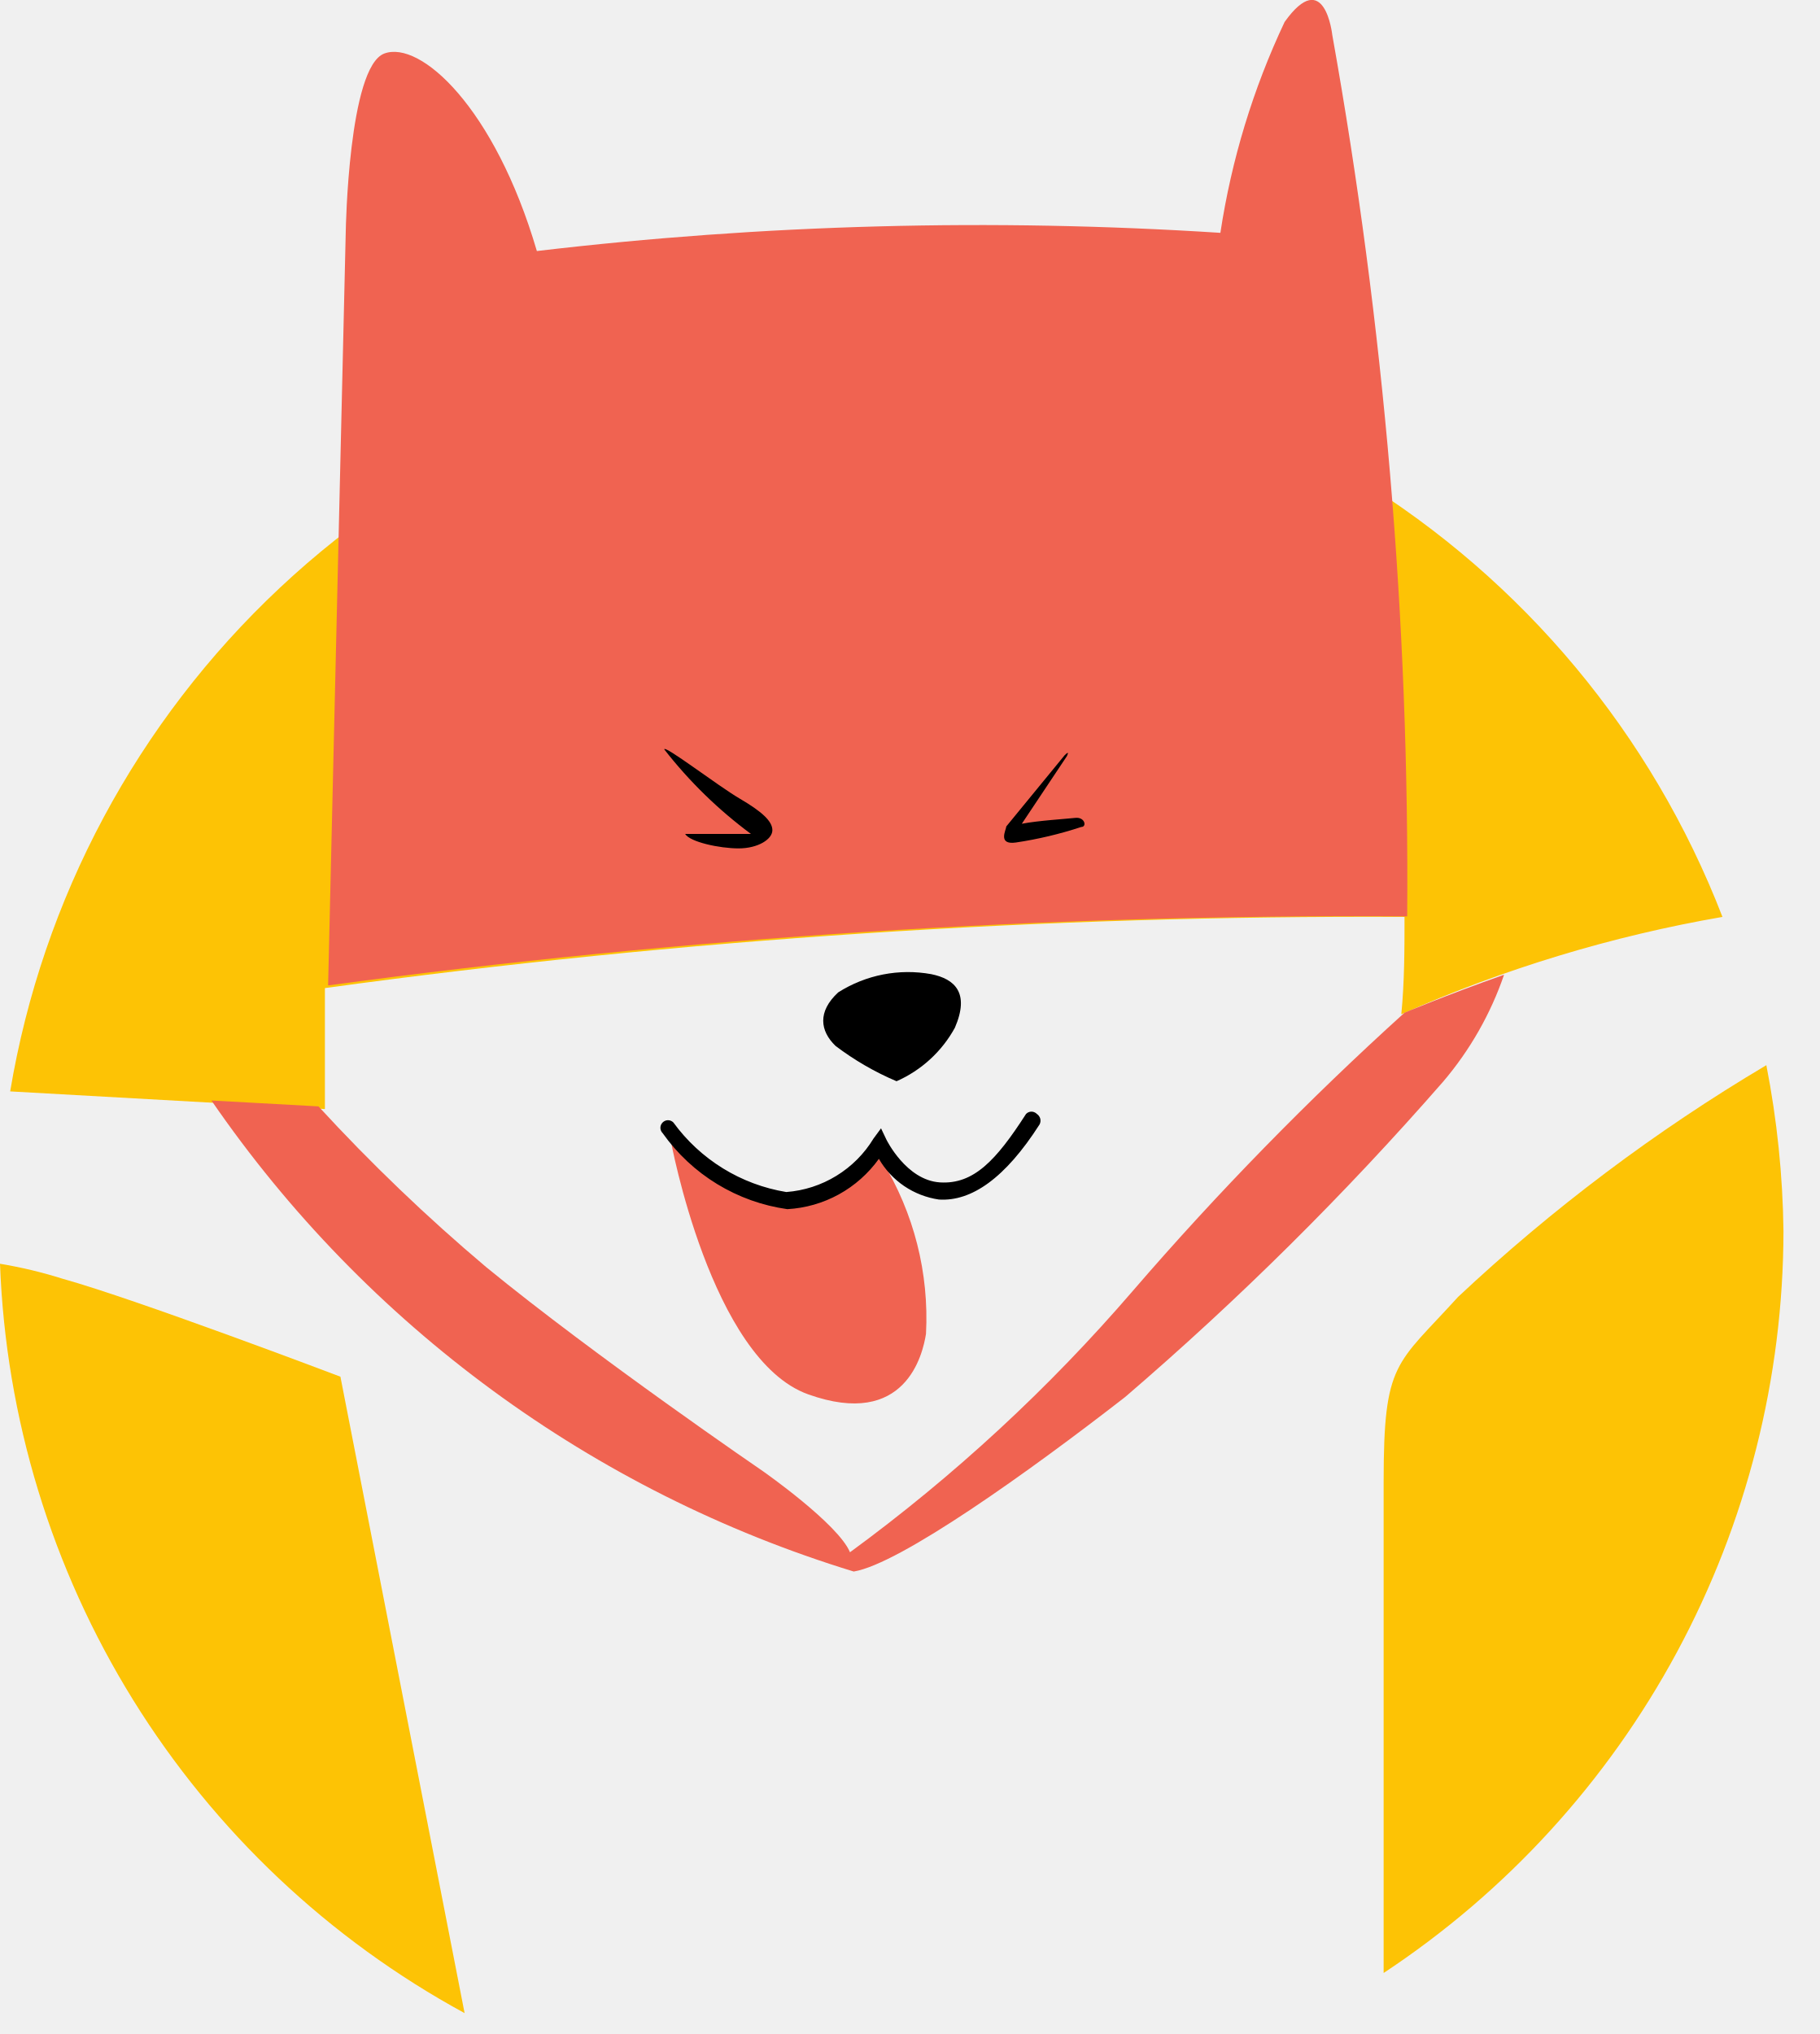
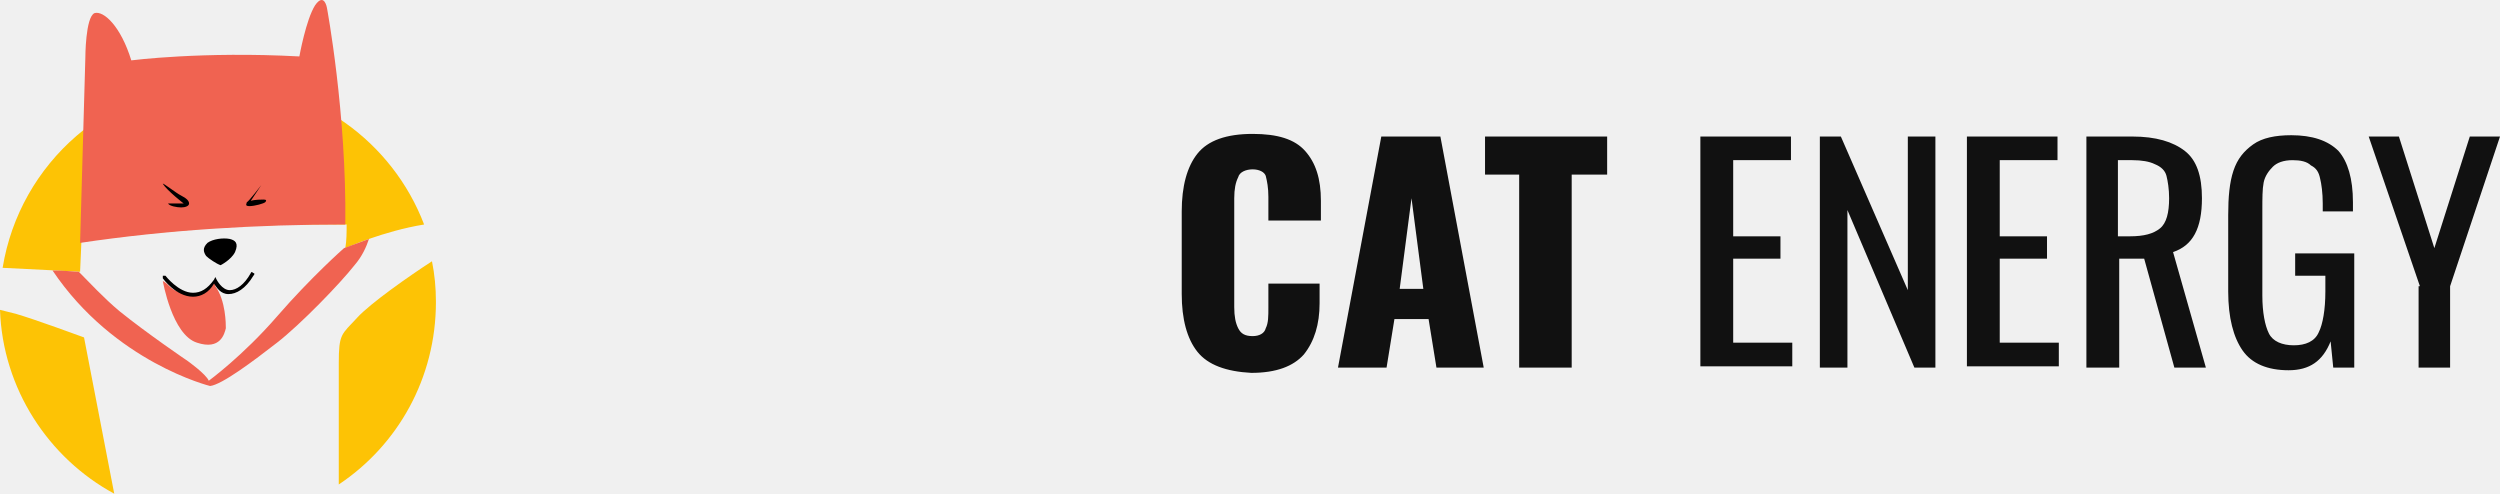
- <svg xmlns="http://www.w3.org/2000/svg" width="34" height="38" viewBox="0 0 34 38" fill="none">
-   <g clip-path="url(#clip0)">
-     <path d="M6.07 20.72V18.46C12.754 17.542 19.494 17.098 26.24 17.13C26.24 17.73 26.24 18.34 26.18 18.95C28.098 18.099 30.113 17.488 32.18 17.13C30.863 13.722 28.462 10.841 25.347 8.931C22.232 7.021 18.576 6.186 14.941 6.557C11.306 6.927 7.894 8.482 5.229 10.981C2.563 13.48 0.793 16.786 0.19 20.39L6.07 20.72Z" fill="#FDC305" />
-     <path d="M27.24 24.23C26.08 25.51 25.85 25.43 25.85 27.68C25.85 28.59 25.85 32.58 25.85 36.86C28.142 35.346 30.024 33.288 31.328 30.869C32.632 28.451 33.316 25.747 33.32 23C33.307 21.959 33.2 20.922 33 19.9C30.928 21.13 28.997 22.581 27.24 24.23Z" fill="#FDC305" />
-     <path d="M6.36 25.72C6.36 25.72 2.57 24.28 1.17 23.89C0.787 23.769 0.396 23.676 0 23.61C0.108 26.496 0.966 29.304 2.487 31.759C4.009 34.213 6.143 36.23 8.68 37.61L6.36 25.72Z" fill="#FDC305" />
-     <path d="M26.29 17.12C26.331 11.599 25.862 6.085 24.89 0.65C24.89 0.65 24.75 -0.64 24 0.41C23.411 1.658 23.007 2.985 22.8 4.35C18.542 4.076 14.268 4.19 10.03 4.69C9.24 2 7.85 0.75 7.18 1C6.51 1.25 6.46 4.31 6.46 4.31L6.13 18.41C12.811 17.506 19.548 17.075 26.29 17.12Z" fill="#F06351" />
-     <path d="M12.41 14C12.41 13.91 13.41 14.68 13.82 14.92C14.23 15.16 14.43 15.34 14.43 15.51C14.43 15.68 14.16 15.85 13.8 15.85C13.44 15.85 12.89 15.73 12.8 15.58H13.74H14.03C13.421 15.129 12.876 14.598 12.41 14Z" fill="black" />
-     <path d="M19.89 14.11L18.8 15.44C18.8 15.5 18.63 15.79 18.98 15.74C19.394 15.678 19.802 15.581 20.2 15.45C20.31 15.45 20.27 15.26 20.09 15.28C19.91 15.3 19.4 15.33 19.09 15.39L19.93 14.13C19.93 14.13 20 14 19.89 14.11Z" fill="black" />
-     <path d="M16.75 20.2C17.213 19.996 17.597 19.644 17.84 19.2C18.12 18.55 17.84 18.29 17.4 18.2C16.798 18.09 16.177 18.212 15.66 18.54C15.27 18.9 15.32 19.26 15.61 19.54C15.961 19.806 16.344 20.028 16.75 20.2Z" fill="black" />
-     <path d="M16.35 21.45C16.238 21.678 16.082 21.883 15.89 22.05C15.605 22.279 15.255 22.412 14.89 22.43C14.364 22.472 13.841 22.319 13.42 22C13.222 21.881 13.044 21.732 12.89 21.56C12.79 21.449 12.667 21.36 12.53 21.3C12.53 21.3 13.28 25.4 15.1 26.05C16.92 26.7 17.24 25.3 17.3 24.92C17.36 23.785 17.074 22.659 16.48 21.69C16.46 21.38 16.45 21.58 16.35 21.45Z" fill="#F06351" />
-     <path d="M14.71 22.59C14.245 22.525 13.799 22.365 13.398 22.121C12.998 21.877 12.651 21.553 12.38 21.17C12.367 21.157 12.356 21.141 12.349 21.124C12.342 21.107 12.338 21.089 12.338 21.07C12.338 21.051 12.342 21.033 12.349 21.016C12.356 20.999 12.367 20.983 12.38 20.97C12.393 20.957 12.409 20.946 12.426 20.939C12.443 20.932 12.461 20.928 12.48 20.928C12.499 20.928 12.517 20.932 12.534 20.939C12.551 20.946 12.567 20.957 12.58 20.97C13.085 21.664 13.843 22.131 14.69 22.27C15.022 22.245 15.343 22.141 15.626 21.967C15.91 21.793 16.148 21.554 16.32 21.27L16.46 21.08L16.56 21.29C16.56 21.29 16.93 22.05 17.56 22.09C18.19 22.13 18.61 21.68 19.17 20.81C19.183 20.797 19.199 20.786 19.216 20.779C19.233 20.772 19.251 20.768 19.27 20.768C19.289 20.768 19.307 20.772 19.324 20.779C19.341 20.786 19.357 20.797 19.37 20.81C19.402 20.831 19.425 20.863 19.435 20.9C19.444 20.937 19.439 20.977 19.42 21.01C18.78 22.01 18.15 22.45 17.54 22.41C17.308 22.376 17.087 22.29 16.893 22.159C16.699 22.027 16.537 21.853 16.42 21.65C16.223 21.924 15.968 22.151 15.672 22.314C15.376 22.477 15.047 22.571 14.71 22.59Z" fill="black" />
-     <path d="M26.24 18.92C24.445 20.544 22.751 22.277 21.17 24.11C19.599 25.936 17.824 27.577 15.88 29C15.66 28.47 14.26 27.49 14.26 27.49C14.26 27.49 11.13 25.35 9.08 23.67C7.974 22.737 6.929 21.735 5.95 20.67L3.95 20.56C6.84 24.765 11.07 27.868 15.95 29.36C16.81 29.22 19.22 27.5 21.02 26.1C23.139 24.282 25.124 22.313 26.96 20.21C27.462 19.621 27.849 18.942 28.1 18.21C27 18.6 26.24 18.92 26.24 18.92Z" fill="#F06351" />
-   </g>
-   <defs>
-     <clipPath id="clip0">
-       <rect width="33.32" height="37.61" fill="white" />
-     </clipPath>
-   </defs>
+ <svg xmlns="http://www.w3.org/2000/svg" version="1.1" id="Layer_2" x="0" y="0" viewBox="0 0.002 190.4 37.598">
+   <style>.st1{fill:#f06351}</style>
+   <path d="M6.1 20.7l.1-2.3c6.7-.9 13.4-1.4 20.2-1.3 0 .6 0 1.2-.1 1.8 0 0 2.9-1.3 6-1.8-2.4-6.3-8.5-10.8-15.6-10.8C8.4 6.3 1.5 12.4.2 20.4c2.2.1 5.9.3 5.9.3zm21.1 3.5c-1.2 1.3-1.4 1.2-1.4 3.5v9.2c4.5-3 7.4-8.1 7.4-13.9 0-1.1-.1-2.1-.3-3.1-1.7 1.1-4.7 3.2-5.7 4.3zM6.4 25.7s-3.8-1.4-5.2-1.8L0 23.6c.2 6 3.7 11.3 8.7 14L6.4 25.7z" fill="#fdc305" />
+   <path class="st1" d="M26.3 17.1C26.4 8.6 24.9.6 24.9.6s-.2-1.2-.9-.2c-.7 1.1-1.2 3.9-1.2 3.9-7.4-.4-12.8.3-12.8.3C9.2 2 7.9.8 7.2 1c-.7.3-.7 3.4-.7 3.4l-.4 14.1c6.7-1 13.5-1.4 20.2-1.4z" />
+   <path d="M12.4 14c0-.1 1 .7 1.4.9.4.2.6.4.6.6 0 .2-.3.3-.6.3s-.9-.1-1-.3H14c.1.1-1.3-1-1.6-1.5zm7.5.1s-1 1.3-1.1 1.3c0 .1-.2.3.2.3s1.1-.2 1.2-.3c.1-.1.1-.2-.1-.2s-.7 0-1 .1l.8-1.2s.1-.1 0 0zm-3.1 6.1s.8-.4 1.1-1c.3-.7 0-.9-.4-1-.5-.1-1.3 0-1.7.3-.4.4-.3.7-.1 1 .2.2.8.6 1.1.7z" />
+   <path class="st1" d="M16.3 21.5s-.2.4-.5.6c-.2.2-.6.4-1 .4-.6 0-1.1-.2-1.5-.4-.2-.1-.4-.3-.5-.4-.2-.2-.4-.3-.4-.3s.7 4.1 2.6 4.7c1.8.6 2.1-.7 2.2-1.1 0-.3 0-2.1-.8-3.2.1-.4 0-.2-.1-.3z" />
+   <path d="M14.7 22.6c-1.3 0-2.3-1.4-2.3-1.4V21h.2s1 1.3 2.1 1.3c.6 0 1.1-.3 1.6-1l.1-.2.1.2s.4.8 1 .8c.5 0 1.1-.4 1.6-1.3 0-.1.1-.1.2 0 .1 0 .1.1 0 .2-.6 1-1.3 1.4-1.9 1.4-.6 0-.9-.5-1.1-.8-.4.7-1 1-1.6 1z" />
+   <path class="st1" d="M26.2 18.9s-2.5 2.2-5.1 5.2-5.2 4.9-5.2 4.9c-.2-.5-1.6-1.5-1.6-1.5s-3.1-2.1-5.2-3.8c-1.2-1-2.3-2.2-3.1-3-.3 0-1.1-.1-2-.1 4.7 7 12 8.8 12 8.8.9-.1 3.3-1.9 5.1-3.3 1.8-1.4 4.8-4.5 5.9-5.9.6-.7.9-1.4 1.1-2-1.1.4-1.9.7-1.9.7z" />
+   <path d="M1.2 16.6c-.8-1-1.2-2.5-1.2-4.4V5.9C0 4 .4 2.5 1.2 1.5 2 .5 3.4 0 5.4 0c1.9 0 3.2.4 4 1.3.8.9 1.2 2.1 1.2 3.8v1.5h-4V4.8c0-.7-.1-1.2-.2-1.6-.1-.3-.5-.5-1-.5s-1 .2-1.1.6c-.2.4-.3.9-.3 1.6v8.3c0 .7.1 1.2.3 1.6.2.4.5.6 1.1.6.5 0 .9-.2 1-.6.2-.4.2-.9.2-1.6v-1.8h3.9v1.5c0 1.6-.4 2.9-1.2 3.9-.8.9-2.1 1.4-4 1.4-1.9-.1-3.3-.6-4.1-1.6zM15.2.2h4.5L23 17.8h-3.6l-.6-3.7h-2.6l-.6 3.7h-3.7L15.2.2zm3.2 11.6l-.9-6.9-.9 6.9h1.8zm7.4-8.7h-2.7V.2h9.3v2.9h-2.7v14.7h-4V3.1zM39.5.2h6.9V2H42v5.8h3.6v1.7H42v6.4h4.5v1.8h-7V.2zm9 0h1.7l5.1 11.7V.2h2.1v17.6h-1.6l-5.1-12v12h-2.1V.2zm11.3 0h6.9V2h-4.4v5.8h3.6v1.7h-3.6v6.4h4.5v1.8h-7V.2zm9 0h3.6c1.8 0 3.1.4 4 1.1s1.3 1.9 1.3 3.6c0 2.3-.7 3.6-2.2 4.1l2.5 8.8h-2.4l-2.3-8.3h-1.9v8.3h-2.5V.2zm3.4 7.6c1.1 0 1.8-.2 2.3-.6.5-.4.7-1.2.7-2.3 0-.7-.1-1.3-.2-1.7s-.4-.7-.9-.9c-.4-.2-1-.3-1.7-.3h-1.1v5.8h.9zm8.6 8.7c-.7-1-1.1-2.5-1.1-4.5V6.2c0-1.4.1-2.5.4-3.4.3-.9.8-1.5 1.5-2s1.7-.7 2.9-.7c1.6 0 2.8.4 3.6 1.2.7.8 1.1 2.1 1.1 3.9v.7h-2.3v-.6c0-.8-.1-1.5-.2-1.9-.1-.5-.3-.8-.7-1-.3-.3-.8-.4-1.4-.4-.7 0-1.2.2-1.5.5-.3.3-.6.7-.7 1.2-.1.5-.1 1.2-.1 2.1v6.5c0 1.3.2 2.3.5 2.9.3.6 1 .9 1.9.9.9 0 1.6-.3 1.9-1 .3-.6.5-1.7.5-3.1v-1.2h-2.3V9.1h4.5v8.7h-1.6l-.2-2c-.6 1.5-1.6 2.2-3.2 2.2s-2.8-.5-3.5-1.5zm13.5-4.9L90.4.2h2.3l2.7 8.5L98.1.2h2.3l-3.8 11.4v6.2h-2.4v-6.2z" fill="#111" transform="translate(90 10.2)" />
</svg>
